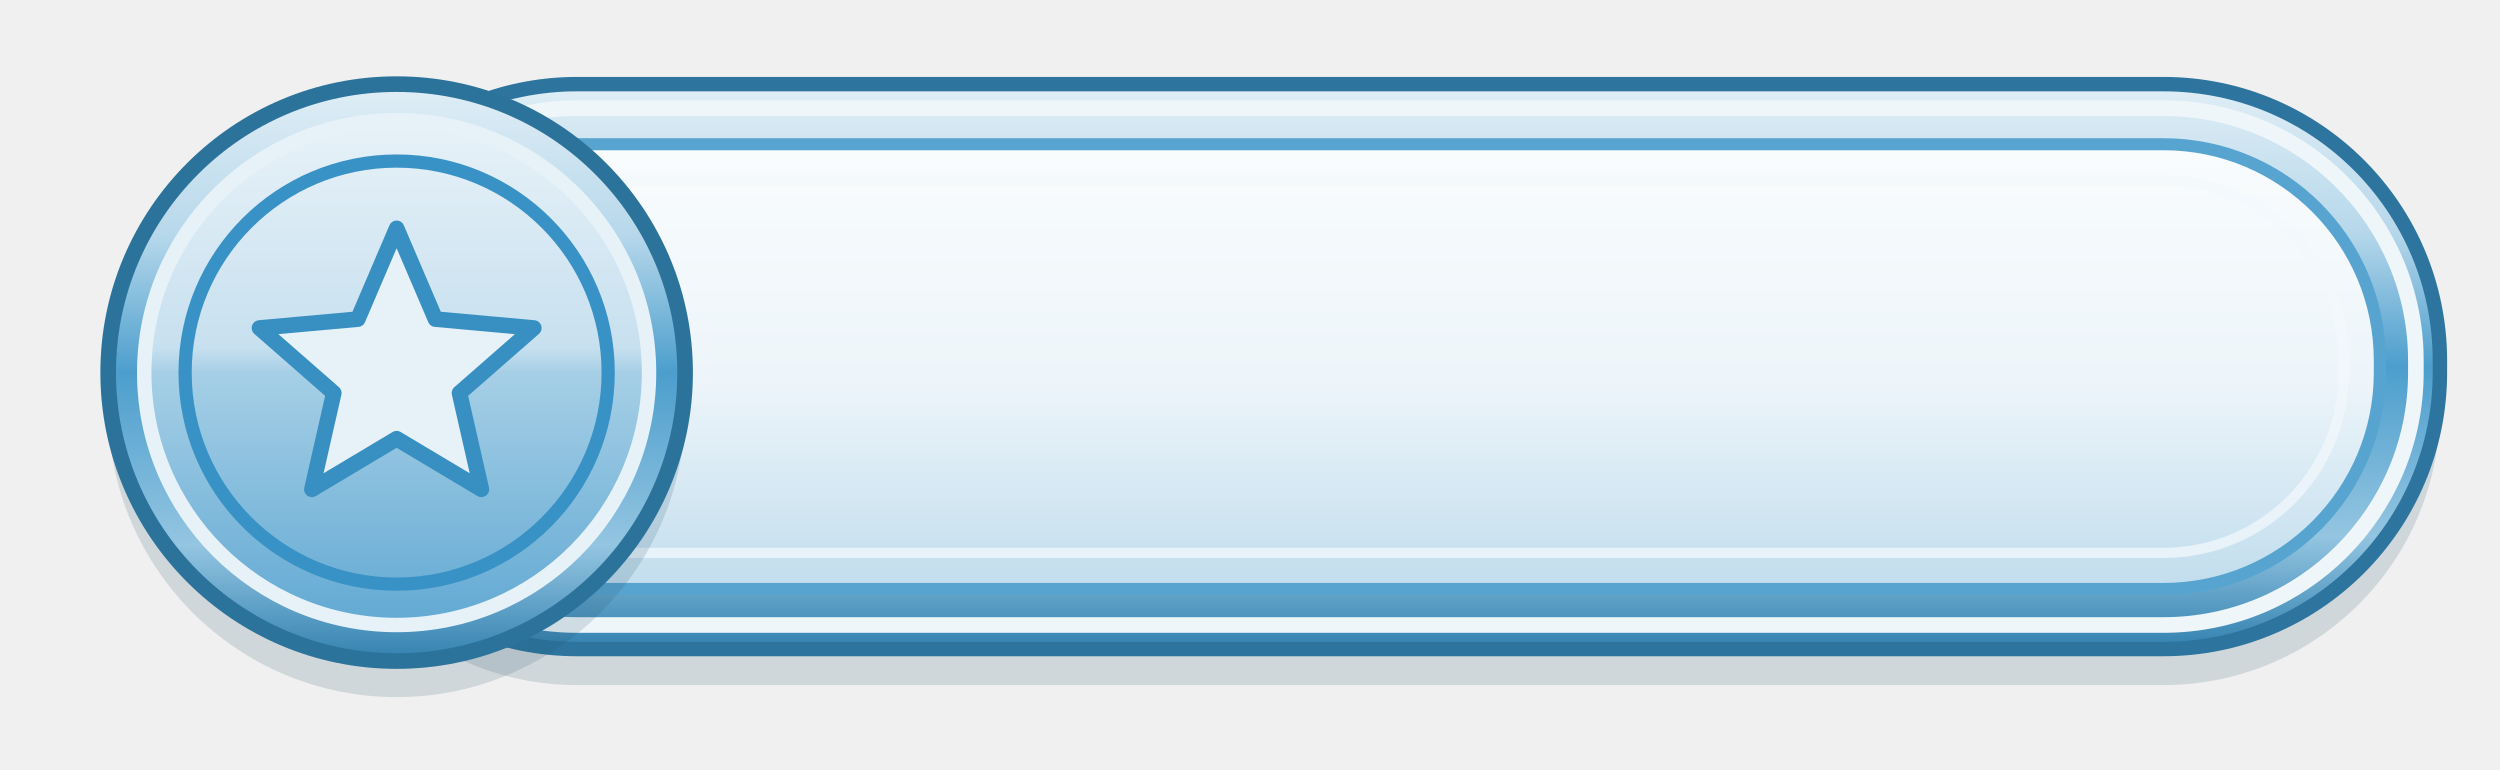
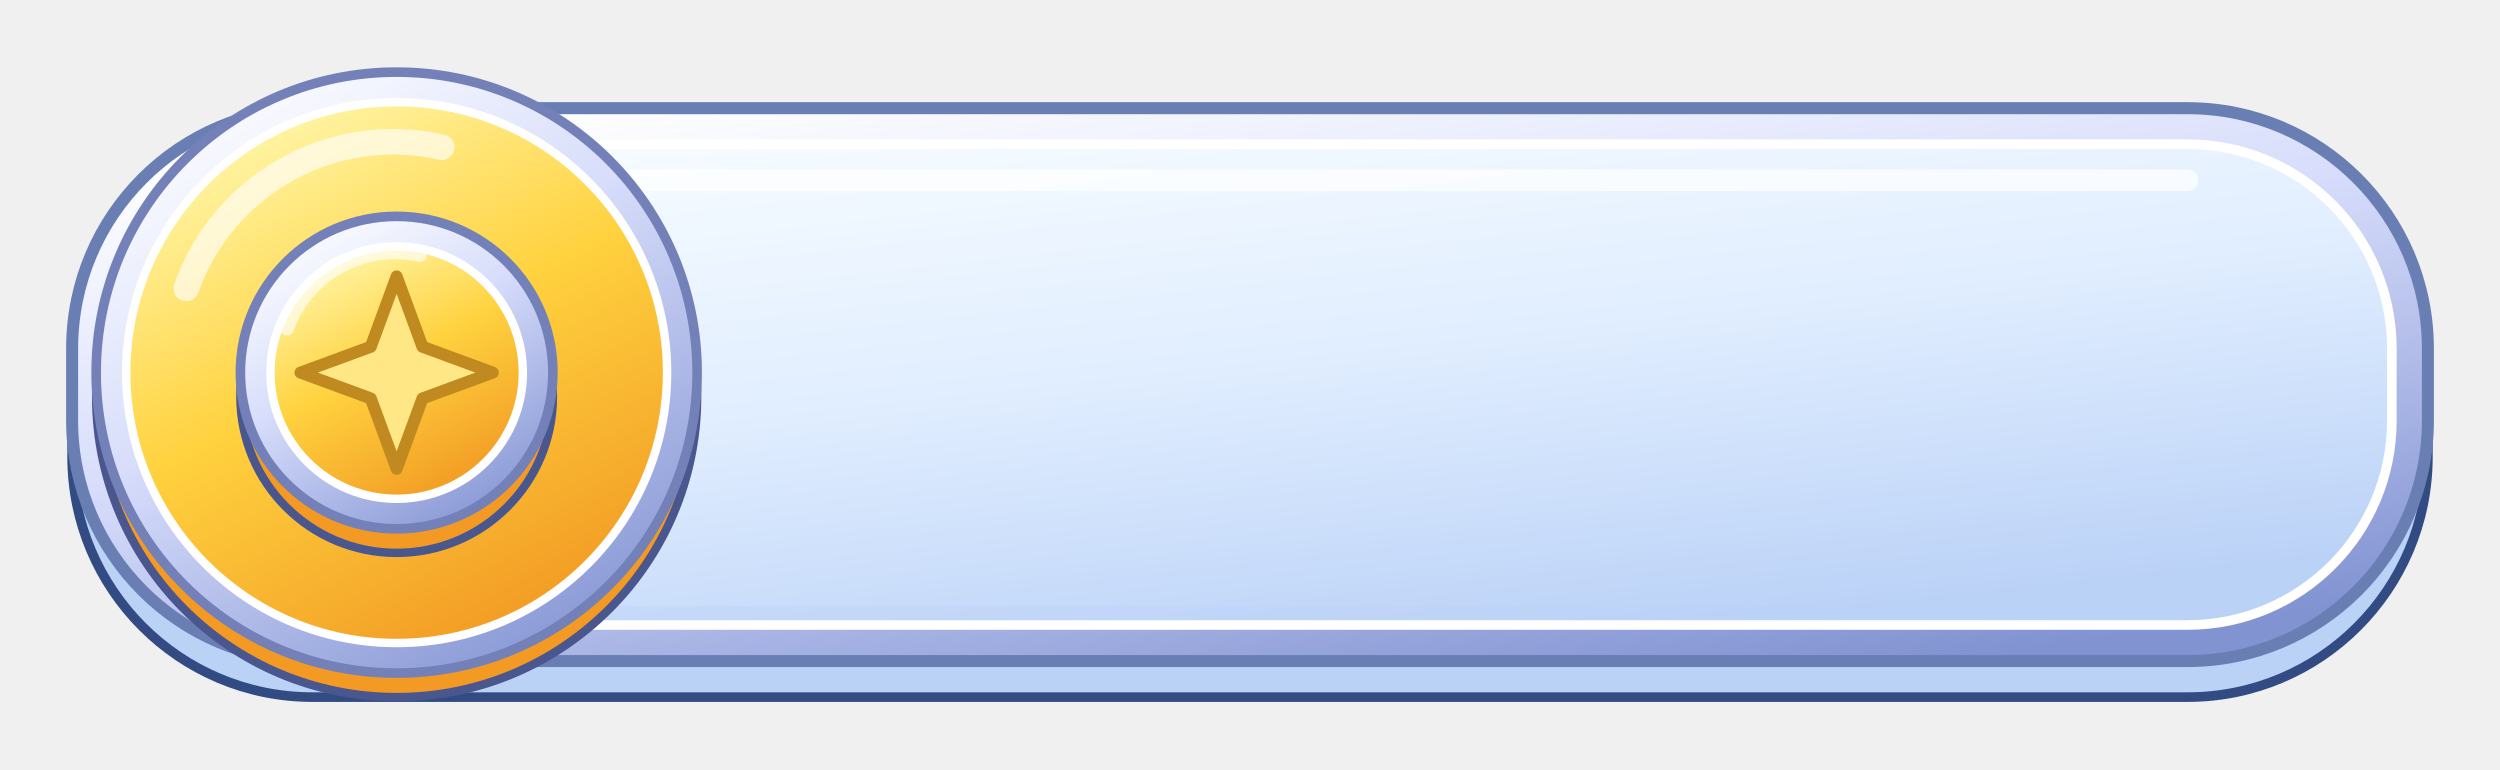
<svg xmlns="http://www.w3.org/2000/svg" width="208" height="64" viewBox="0 0 208 64" role="img" aria-labelledby="currency_coin-title currency_coin-desc">
  <defs>
-     <linearGradient id="currency_coin-paper" x1="0" y1="0" x2="0" y2="1">
-       <stop offset="0%" stop-color="#f9fcfd" />
-       <stop offset="53%" stop-color="#edf5fa" />
-       <stop offset="100%" stop-color="#c1dded" />
+     <linearGradient id="u-blue" x1=".18" y1="0" x2=".7" y2="1">
+       <stop stop-color="#C9F6FF" />
+       <stop offset=".48" stop-color="#5CB9FA" />
+       <stop offset="1" stop-color="#426DD2" />
+     </linearGradient>
+     <linearGradient id="u-violet" x1=".18" y1="0" x2=".7" y2="1">
+       <stop stop-color="#F0BEFF" />
+       <stop offset=".48" stop-color="#B378F3" />
+       <stop offset="1" stop-color="#7750D5" />
+     </linearGradient>
+     <linearGradient id="u-gold" x1=".18" y1="0" x2=".7" y2="1">
+       <stop stop-color="#FFFAB4" />
+       <stop offset=".48" stop-color="#FFD23F" />
+       <stop offset="1" stop-color="#F29A23" />
+     </linearGradient>
+     <linearGradient id="u-lime" x1=".18" y1="0" x2=".7" y2="1">
+       <stop stop-color="#E6FF9D" />
+       <stop offset=".48" stop-color="#A0EE28" />
+       <stop offset="1" stop-color="#4DB51B" />
+     </linearGradient>
+     <linearGradient id="u-red" x1=".18" y1="0" x2=".7" y2="1">
+       <stop stop-color="#FFC0CE" />
+       <stop offset=".48" stop-color="#FF6585" />
+       <stop offset="1" stop-color="#CE386A" />
+     </linearGradient>
+     <linearGradient id="u-cream" x1=".18" y1="0" x2=".7" y2="1">
+       <stop stop-color="#FFFFF5" />
+       <stop offset=".48" stop-color="#FFF1CF" />
+       <stop offset="1" stop-color="#F3DFAE" />
+     </linearGradient>
+     <linearGradient id="u-paper" x1=".18" y1="0" x2=".7" y2="1">
+       <stop stop-color="#F7FCFF" />
+       <stop offset=".48" stop-color="#E1EEFF" />
+       <stop offset="1" stop-color="#BBD2F7" />
+     </linearGradient>
+     <linearGradient id="u-silver" x1=".18" y1="0" x2=".7" y2="1">
+       <stop stop-color="#FFFFFF" />
+       <stop offset=".48" stop-color="#D9E8F7" />
+       <stop offset="1" stop-color="#95AFD4" />
+     </linearGradient>
+     <linearGradient id="u-bronze" x1=".18" y1="0" x2=".7" y2="1">
+       <stop stop-color="#FFE3AD" />
+       <stop offset=".48" stop-color="#F4B269" />
+       <stop offset="1" stop-color="#C77D4B" />
+     </linearGradient>
+     <linearGradient id="u-teal" x1=".18" y1="0" x2=".7" y2="1">
+       <stop stop-color="#C4FFF4" />
+       <stop offset=".48" stop-color="#56DCD4" />
+       <stop offset="1" stop-color="#269CAB" />
+     </linearGradient>
+     <linearGradient id="u-dark" x1=".18" y1="0" x2=".7" y2="1">
+       <stop stop-color="#7389E0" />
+       <stop offset=".48" stop-color="#4D54B7" />
+       <stop offset="1" stop-color="#323888" />
+     </linearGradient>
+     <linearGradient id="u-disabled" x1=".18" y1="0" x2=".7" y2="1">
+       <stop stop-color="#F4EFE8" />
+       <stop offset=".48" stop-color="#DED6CA" />
+       <stop offset="1" stop-color="#B9AD9E" />
+     </linearGradient>
+     <linearGradient id="u-pink" x1=".18" y1="0" x2=".7" y2="1">
+       <stop stop-color="#FFE1F3" />
+       <stop offset=".48" stop-color="#FF9ECD" />
+       <stop offset="1" stop-color="#DA66AA" />
+     </linearGradient>
+     <linearGradient id="u-ink" x1=".18" y1="0" x2=".7" y2="1">
+       <stop stop-color="#697BA8" />
+       <stop offset=".48" stop-color="#43577E" />
+       <stop offset="1" stop-color="#334768" />
+     </linearGradient>
+     <linearGradient id="u-accent" x1=".18" y1="0" x2=".7" y2="1">
+       <stop stop-color="#C9F6FF" />
+       <stop offset=".48" stop-color="#5CB9FA" />
+       <stop offset="1" stop-color="#426DD2" />
+     </linearGradient>
+     <linearGradient id="u-gloss" x1="0" y1="0" x2="0" y2="1">
+       <stop stop-color="#FFFFFF" stop-opacity=".63" />
+       <stop offset="1" stop-color="#FFFFFF" stop-opacity="0" />
+     </linearGradient>
+     <linearGradient id="u-rim" x1=".2" y1="0" x2=".8" y2="1">
+       <stop stop-color="#FFFFFF" />
+       <stop offset=".42" stop-color="#D7DDFB" />
+       <stop offset="1" stop-color="#8293D2" />
+     </linearGradient>
+     <linearGradient id="currency_coin-danger" x1="0" y1="0" x2="0" y2="1">
+       <stop offset="0" stop-color="#FFC0CE" />
+       <stop offset=".48" stop-color="#FF6585" />
+       <stop offset="1" stop-color="#CE386A" />
+     </linearGradient>
+     <linearGradient id="currency_coin-dark" x1="0" y1="0" x2="0" y2="1">
+       <stop offset="0" stop-color="#7389E0" />
+       <stop offset=".48" stop-color="#4D54B7" />
+       <stop offset="1" stop-color="#323888" />
+     </linearGradient>
+     <linearGradient id="currency_coin-disabled" x1="0" y1="0" x2="0" y2="1">
+       <stop offset="0" stop-color="#F4EFE8" />
+       <stop offset=".48" stop-color="#DED6CA" />
+       <stop offset="1" stop-color="#B9AD9E" />
+     </linearGradient>
+     <linearGradient id="currency_coin-edge" x1="0" y1="0" x2="0" y2="1">
+       <stop offset="0" stop-color="#697BA8" />
+       <stop offset=".48" stop-color="#43577E" />
+       <stop offset="1" stop-color="#334768" />
+     </linearGradient>
+     <linearGradient id="currency_coin-ghost" x1="0" y1="0" x2="0" y2="1">
+       <stop offset="0" stop-color="#F7FCFF" />
+       <stop offset=".48" stop-color="#E1EEFF" />
+       <stop offset="1" stop-color="#BBD2F7" />
    </linearGradient>
    <linearGradient id="currency_coin-gold" x1="0" y1="0" x2="0" y2="1">
-       <stop offset="0%" stop-color="#e8f2f8" />
-       <stop offset="45%" stop-color="#c7e0ef" />
-       <stop offset="50%" stop-color="#a6cfe6" />
-       <stop offset="100%" stop-color="#62a9d3" />
+       <stop offset="0" stop-color="#FFFAB4" />
+       <stop offset=".48" stop-color="#FFD23F" />
+       <stop offset="1" stop-color="#F29A23" />
    </linearGradient>
    <linearGradient id="currency_coin-goldHover" x1="0" y1="0" x2="0" y2="1">
-       <stop offset="0%" stop-color="#f2f8fb" />
-       <stop offset="45%" stop-color="#daebf5" />
-       <stop offset="50%" stop-color="#bddbec" />
-       <stop offset="100%" stop-color="#82bbdc" />
+       <stop offset="0" stop-color="#FFFAB4" />
+       <stop offset=".48" stop-color="#FFD23F" />
+       <stop offset="1" stop-color="#F29A23" />
    </linearGradient>
    <linearGradient id="currency_coin-goldPressed" x1="0" y1="0" x2="0" y2="1">
-       <stop offset="0%" stop-color="#4a9ccc" />
-       <stop offset="20%" stop-color="#84bcdc" />
-       <stop offset="100%" stop-color="#d2e6f2" />
+       <stop offset="0" stop-color="#FFFAB4" />
+       <stop offset=".48" stop-color="#FFD23F" />
+       <stop offset="1" stop-color="#F29A23" />
+     </linearGradient>
+     <linearGradient id="currency_coin-green" x1="0" y1="0" x2="0" y2="1">
+       <stop offset="0" stop-color="#E6FF9D" />
+       <stop offset=".48" stop-color="#A0EE28" />
+       <stop offset="1" stop-color="#4DB51B" />
+     </linearGradient>
+     <linearGradient id="currency_coin-paper" x1="0" y1="0" x2="0" y2="1">
+       <stop offset="0" stop-color="#F7FCFF" />
+       <stop offset=".48" stop-color="#E1EEFF" />
+       <stop offset="1" stop-color="#BBD2F7" />
    </linearGradient>
    <linearGradient id="currency_coin-plum" x1="0" y1="0" x2="0" y2="1">
-       <stop offset="0%" stop-color="#2f7ca8" />
-       <stop offset="45%" stop-color="#245e7f" />
-       <stop offset="50%" stop-color="#1f506d" />
-       <stop offset="100%" stop-color="#153649" />
+       <stop offset="0" stop-color="#F0BEFF" />
+       <stop offset=".48" stop-color="#B378F3" />
+       <stop offset="1" stop-color="#7750D5" />
    </linearGradient>
    <linearGradient id="currency_coin-plumHover" x1="0" y1="0" x2="0" y2="1">
-       <stop offset="0%" stop-color="#3d95c8" />
-       <stop offset="45%" stop-color="#2b729a" />
-       <stop offset="50%" stop-color="#276589" />
-       <stop offset="100%" stop-color="#194259" />
+       <stop offset="0" stop-color="#F0BEFF" />
+       <stop offset=".48" stop-color="#B378F3" />
+       <stop offset="1" stop-color="#7750D5" />
    </linearGradient>
    <linearGradient id="currency_coin-plumPressed" x1="0" y1="0" x2="0" y2="1">
-       <stop offset="0%" stop-color="#122f40" />
-       <stop offset="35%" stop-color="#1c4862" />
-       <stop offset="100%" stop-color="#2b7199" />
-     </linearGradient>
-     <linearGradient id="currency_coin-dark" x1="0" y1="0" x2="0" y2="1">
-       <stop offset="0%" stop-color="#183e54" />
-       <stop offset="100%" stop-color="#102938" />
-     </linearGradient>
-     <linearGradient id="currency_coin-edge" x1="0" y1="0" x2="0" y2="1">
-       <stop offset="0%" stop-color="#e0eef6" />
-       <stop offset="26%" stop-color="#b7d8eb" />
-       <stop offset="50%" stop-color="#4c9ecd" />
-       <stop offset="80%" stop-color="#94c5e1" />
-       <stop offset="100%" stop-color="#3281b0" />
+       <stop offset="0" stop-color="#F0BEFF" />
+       <stop offset=".48" stop-color="#B378F3" />
+       <stop offset="1" stop-color="#7750D5" />
    </linearGradient>
    <linearGradient id="currency_coin-teal" x1="0" y1="0" x2="0" y2="1">
-       <stop offset="0%" stop-color="#d7e9f4" />
-       <stop offset="40%" stop-color="#87bedd" />
-       <stop offset="100%" stop-color="#2d759f" />
-     </linearGradient>
-     <linearGradient id="currency_coin-green" x1="0" y1="0" x2="0" y2="1">
-       <stop offset="0%" stop-color="#b6d7ea" />
-       <stop offset="40%" stop-color="#5da7d1" />
-       <stop offset="100%" stop-color="#2a6f96" />
-     </linearGradient>
-     <linearGradient id="currency_coin-danger" x1="0" y1="0" x2="0" y2="1">
-       <stop offset="0%" stop-color="#5ba5d1" />
-       <stop offset="40%" stop-color="#317fad" />
-       <stop offset="100%" stop-color="#215775" />
-     </linearGradient>
-     <linearGradient id="currency_coin-disabled" x1="0" y1="0" x2="0" y2="1">
-       <stop offset="0%" stop-color="#c6e0ef" />
-       <stop offset="100%" stop-color="#88bede" />
-     </linearGradient>
-     <linearGradient id="currency_coin-ghost" x1="0" y1="0" x2="0" y2="1">
-       <stop offset="0%" stop-color="#fafcfe" />
-       <stop offset="100%" stop-color="#dcecf5" />
+       <stop offset="0" stop-color="#C4FFF4" />
+       <stop offset=".48" stop-color="#56DCD4" />
+       <stop offset="1" stop-color="#269CAB" />
    </linearGradient>
  </defs>
-   <rect x="25" y="10" width="178" height="47" rx="23" fill="#1c4962" stroke="none" stroke-width="1" opacity="0.15" />
-   <rect x="25" y="7" width="178" height="47" rx="23" fill="url(#currency_coin-edge)" stroke="#2d759f" stroke-width="1.2" />
-   <rect x="27" y="9" width="174" height="43" rx="21" fill="none" stroke="#eef6fa" stroke-width="1.3" />
-   <rect x="30" y="12" width="168" height="37" rx="18" fill="url(#currency_coin-paper)" stroke="#58a4d0" stroke-width="1" />
-   <rect x="33" y="15" width="162" height="31" rx="15" fill="none" stroke="#f3f8fc" stroke-width="0.85" opacity="0.72" />
-   <circle cx="33" cy="34" r="24" fill="#1c4962" opacity=".15" />
-   <circle cx="33" cy="31" r="24" fill="url(#currency_coin-edge)" stroke="#2c739b" stroke-width="1.3" />
-   <circle cx="33" cy="31" r="21" fill="url(#currency_coin-gold)" stroke="#e7f2f8" stroke-width="1.2" />
-   <circle cx="33" cy="31" r="17.6" fill="none" stroke="#3892c6" stroke-width="1.1" />
-   <polygon points="33.00,19.00 36.23,26.55 44.41,27.29 38.23,32.70 40.05,40.71 33.00,36.50 25.95,40.71 27.77,32.70 21.59,27.29 29.77,26.55" fill="#e7f2f8" stroke="#378fc2" stroke-width="1.3" stroke-linejoin="round" />
+   <g stroke-linejoin="round" stroke-linecap="round">
+     <rect x="6" y="12" width="196" height="46" rx="20" fill="#BBD2F7" stroke="#324B83" stroke-width="0.8" />
+     <rect x="6" y="9" width="196" height="46" rx="20" fill="url(#u-rim)" stroke="#697FB4" stroke-width="1" />
+     <rect x="9" y="12" width="190" height="40" rx="17" fill="url(#u-paper)" stroke="#FFFFFF" stroke-width="0.8" />
+     <path d="M12 29 Q12 15 26 15 H182" fill="none" stroke="#FFFFFF" stroke-width="1.8" opacity=".7" stroke-linecap="round" />
+     <path d="M26 51 H182" fill="none" stroke="#BBD2F7" stroke-width="1.2" opacity=".35" stroke-linecap="round" />
+     <circle cx="33" cy="33" r="25" fill="#F29A23" stroke="#4A568E" stroke-width="0.7" />
+     <circle cx="33" cy="31" r="25" fill="url(#u-rim)" stroke="#7381B8" stroke-width="0.8" />
+     <circle cx="33" cy="31" r="22.5" fill="url(#u-gold)" stroke="#FFFFFF" stroke-width="0.7" />
+     <path d="M15.5 24 A18.25 18.25 0 0 1 36.75 12.25" fill="none" stroke="#FFFFFF" stroke-width="2.125" stroke-linecap="round" opacity=".65" />
+     <g transform="translate(17 15) scale(1)">
+       <circle cx="16" cy="18" r="13" fill="#F29A23" stroke="#4A568E" stroke-width="0.7" />
+       <circle cx="16" cy="16" r="13" fill="url(#u-rim)" stroke="#7381B8" stroke-width="0.8" />
+       <circle cx="16" cy="16" r="10.5" fill="url(#u-gold)" stroke="#FFFFFF" stroke-width="0.7" />
+       <path d="M6.9 12.36 A9.49 9.49 0 0 1 17.95 6.25" fill="none" stroke="#FFFFFF" stroke-width="1.105" stroke-linecap="round" opacity=".65" />
+       <path d="M16 8 L18.15 13.85 L24 16 L18.15 18.15 L16 24 L13.85 18.15 L8 16 L13.85 13.85 Z" fill="#FFE786" stroke="#C08A21" stroke-width="1" stroke-linejoin="round" />
+     </g>
+   </g>
</svg>
